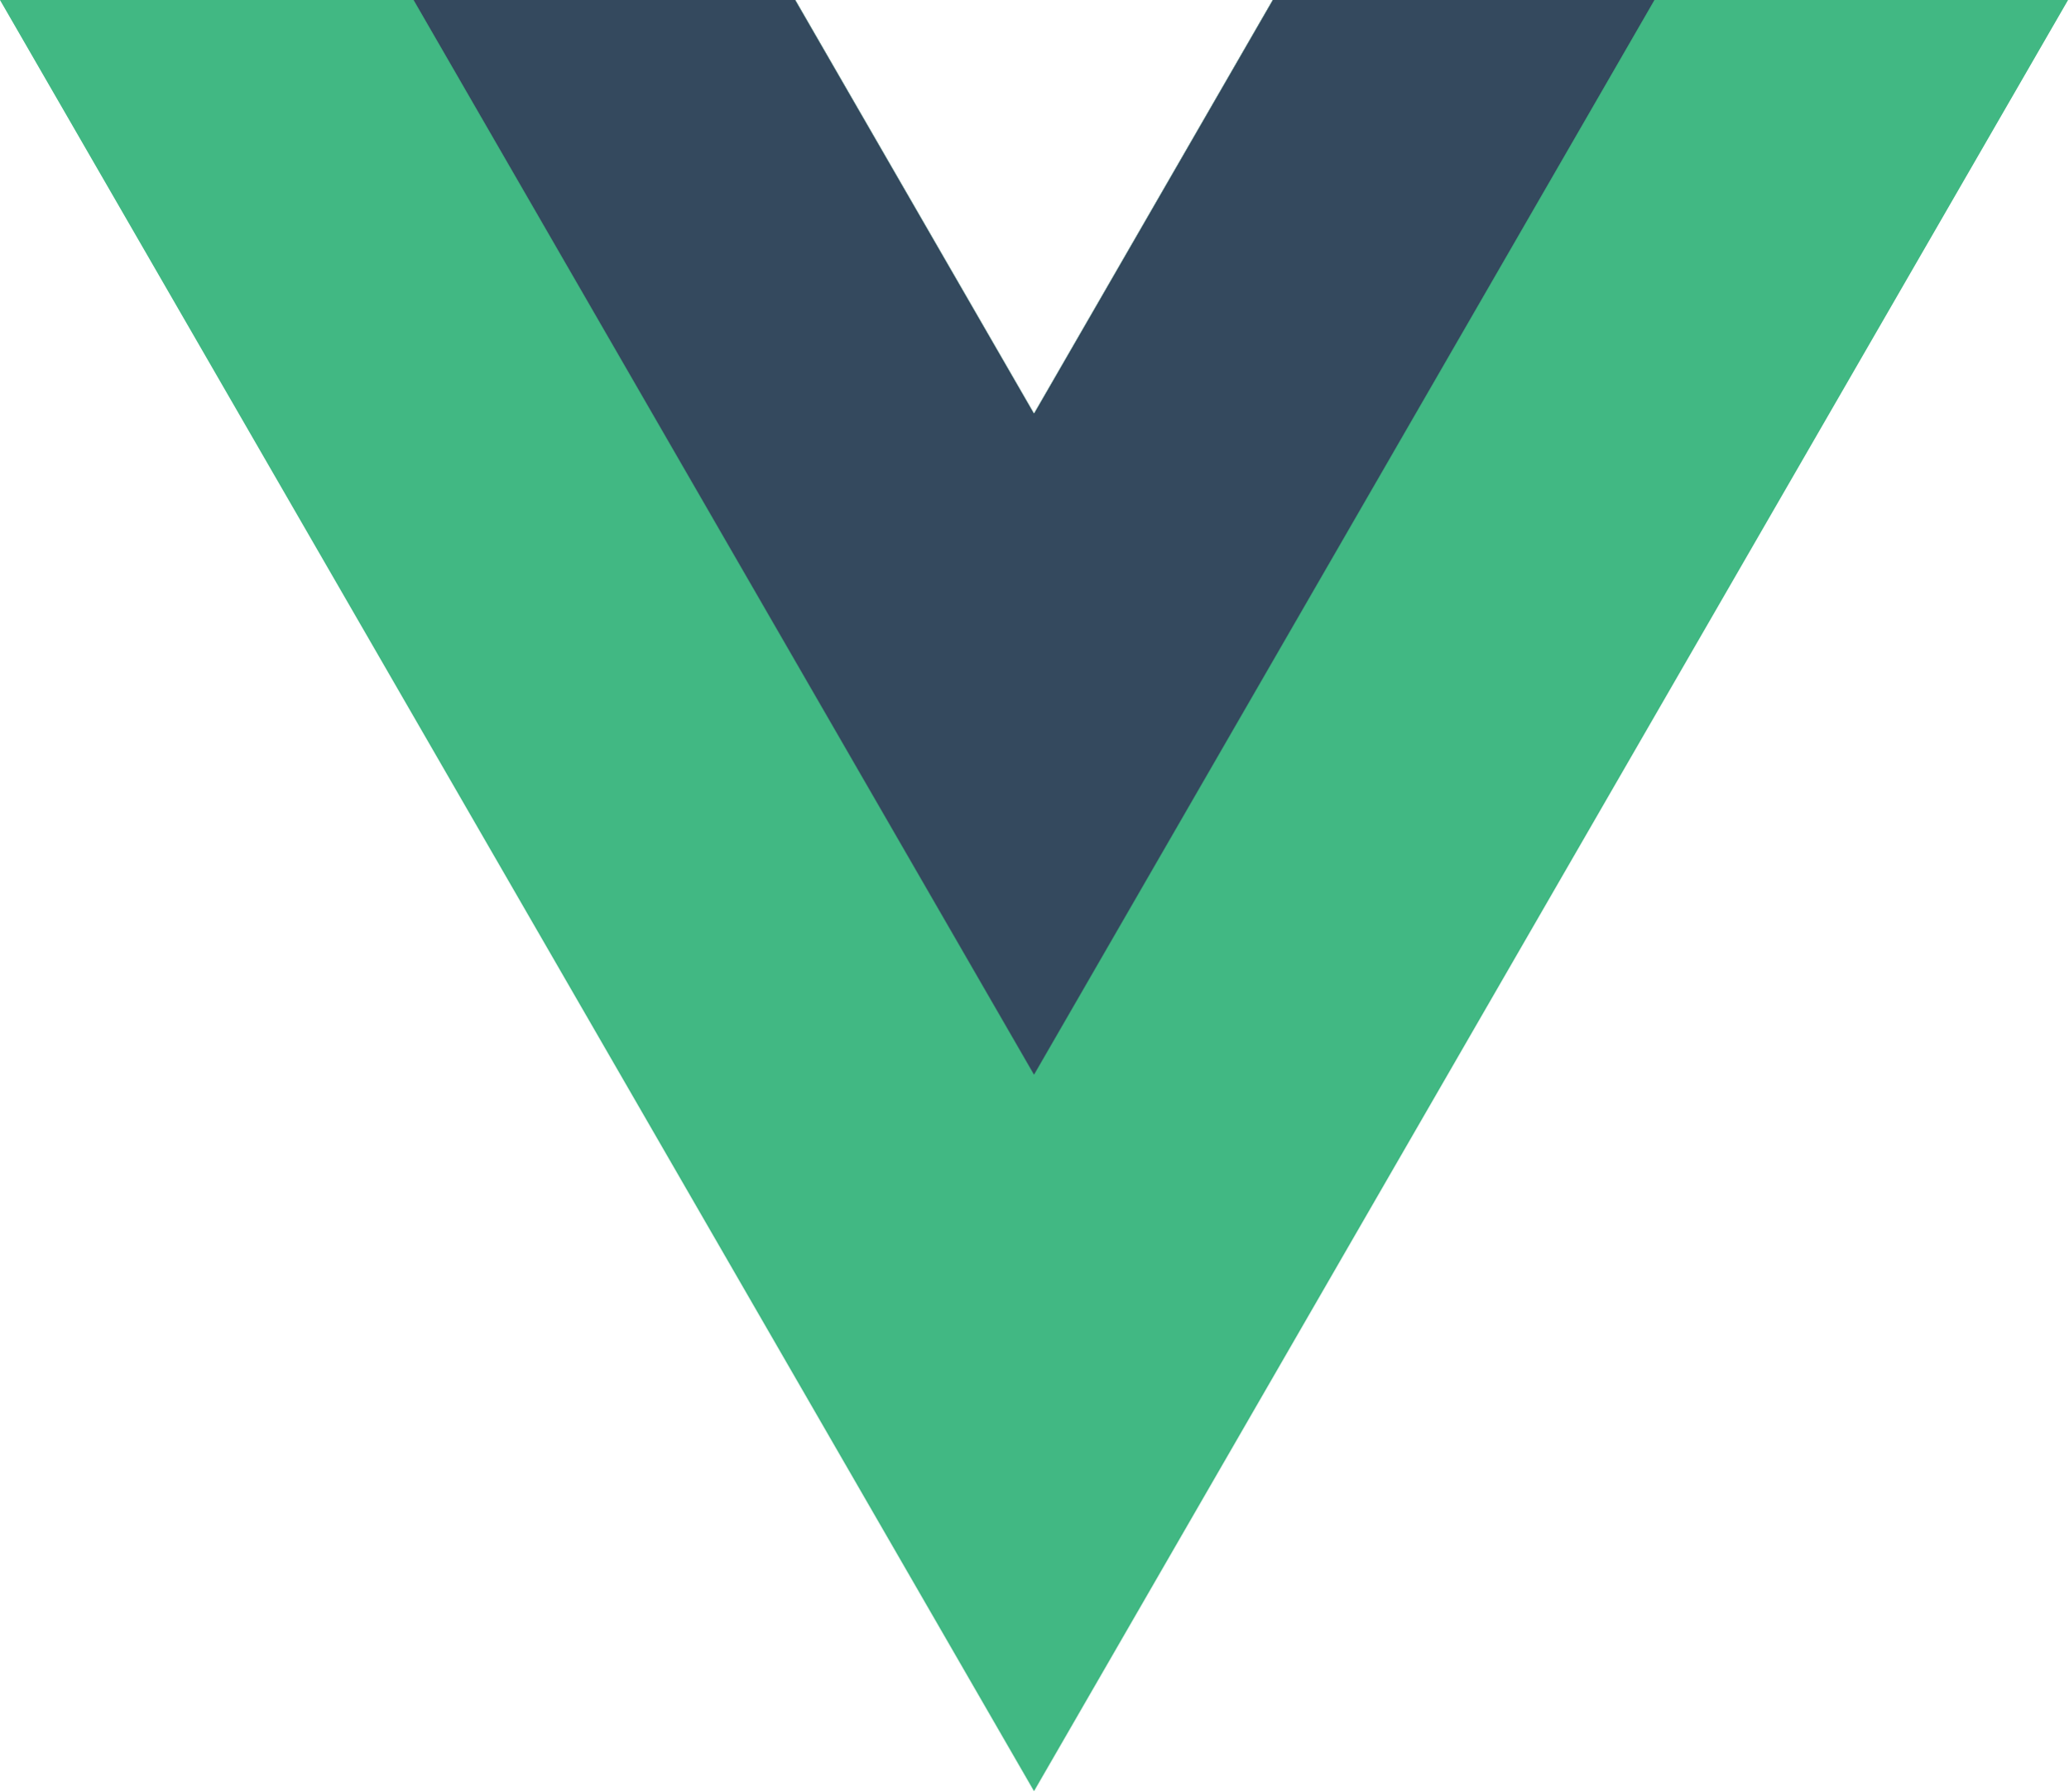
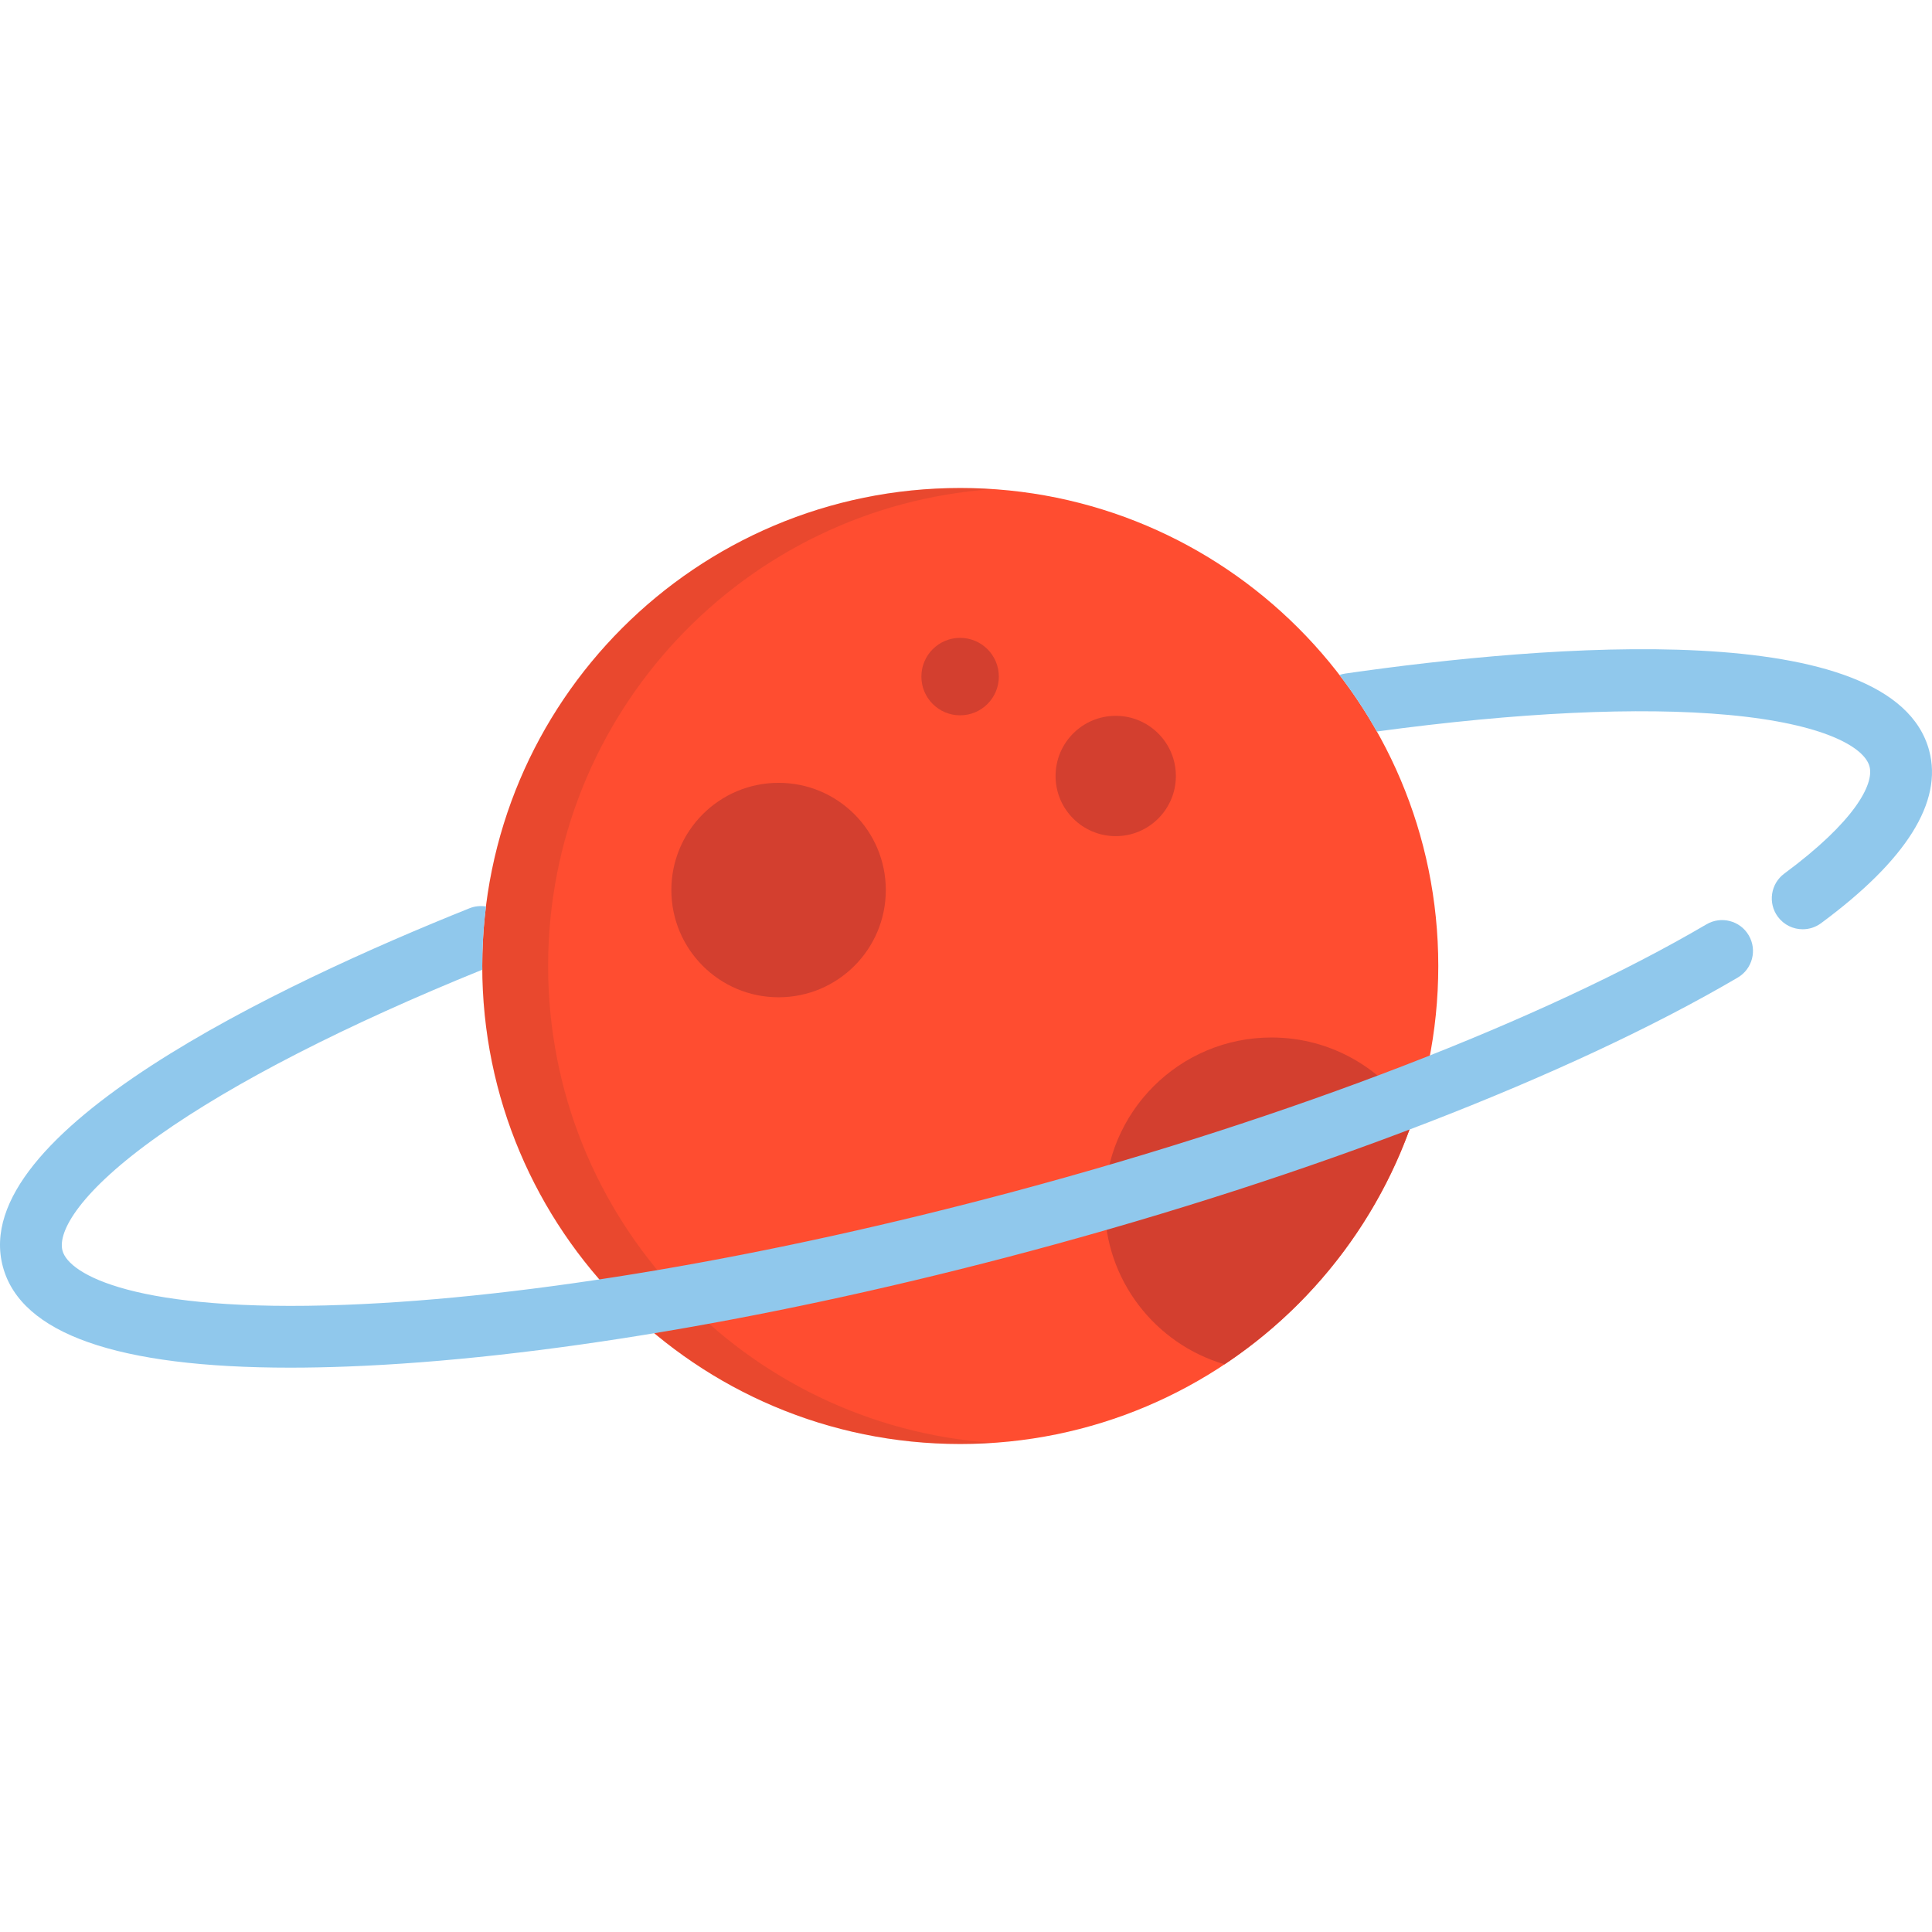
- <svg xmlns="http://www.w3.org/2000/svg" viewBox="0 0 261.76 226.69">
-   <path d="M161.096.001l-30.225 52.351L100.647.001H-.005l130.877 226.688L261.749.001z" fill="#41b883" />
-   <path d="M161.096.001l-30.225 52.351L100.647.001H52.346l78.526 136.01L209.398.001z" fill="#34495e" />
+ <svg xmlns="http://www.w3.org/2000/svg" version="1.1" id="Layer_1" x="0px" y="0px" viewBox="0 0 512.001 512.001" style="enable-background:new 0 0 512.001 512.001;" xml:space="preserve">
+   <circle style="fill:#FF4D30;" cx="254.482" cy="256" r="126.679" />
+   <path style="opacity:0.1;fill:#231F20;enable-background:new    ;" d="M145.26,256.002c0-67.026,52.06-121.885,117.949-126.369  c-2.885-0.196-5.793-0.304-8.728-0.304c-69.961,0-126.676,56.715-126.676,126.674c0,69.961,56.715,126.676,126.676,126.676  c2.934,0,5.843-0.109,8.728-0.304C197.32,377.888,145.26,323.028,145.26,256.002z" />
+   <g>
+     <path style="fill:#D33F2F;" d="M374.653,296.059c-7.773-12.665-21.746-21.114-37.697-21.114c-24.41,0-44.198,19.788-44.198,44.197   c0,20.09,13.404,37.035,31.752,42.412C347.797,346.071,365.642,323.093,374.653,296.059z" />
+     <circle style="fill:#D33F2F;" cx="206.333" cy="235.874" r="28.416" />
+     <path style="fill:#D33F2F;" d="M311.62,205.648c0,8.804-7.138,15.94-15.939,15.94c-8.807,0-15.945-7.136-15.945-15.94   c0-8.805,7.137-15.943,15.945-15.943C304.481,189.706,311.62,196.842,311.62,205.648z" />
+     <circle style="fill:#D33F2F;" cx="254.439" cy="179.303" r="10.264" />
+   </g>
+   <g>
+     <path style="fill:#90C8EC;" d="M511.248,198.891c-9.563-35.693-101.041-28.1-154.719-20.397c-0.541,0.077-1.061,0.208-1.559,0.384   c3.64,4.739,6.949,9.746,9.899,14.978c37.323-5.056,69.443-6.582,93.166-4.395c25.511,2.352,36.05,8.6,37.407,13.664   c1.264,4.722-4.001,14.658-22.576,28.378c-3.635,2.686-4.404,7.807-1.719,11.442c1.605,2.172,4.079,3.321,6.586,3.321   c1.689,0,3.392-0.521,4.854-1.601C505.258,227.92,514.9,212.52,511.248,198.891z" />
+     <path style="fill:#90C8EC;" d="M463.434,247.873c-2.287-3.898-7.3-5.202-11.198-2.916   c-43.114,25.301-109.911,51.084-183.261,70.738c-65.494,17.549-128.535,28.239-177.51,30.097   c-55.525,2.106-73.207-8.03-74.903-14.35c-1.355-5.059,4.639-15.733,25.529-30.513c19.97-14.13,49.581-29.298,85.726-43.946   c-0.002-0.327-0.013-0.653-0.013-0.982c0-5.341,0.337-10.603,0.977-15.769c-1.424-0.235-2.928-0.105-4.366,0.472   C74.134,260.862-8.796,300.006,0.759,335.677c4.766,17.784,30.358,26.767,76.146,26.767c4.836,0,9.896-0.1,15.182-0.3   c50.159-1.905,114.484-12.787,181.124-30.643c74.708-20.019,142.979-46.419,187.307-72.432   C464.415,256.783,465.721,251.77,463.434,247.873z" />
+   </g>
+   <g>
+ </g>
+   <g>
+ </g>
+   <g>
+ </g>
+   <g>
+ </g>
+   <g>
+ </g>
+   <g>
+ </g>
+   <g>
+ </g>
+   <g>
+ </g>
+   <g>
+ </g>
+   <g>
+ </g>
+   <g>
+ </g>
+   <g>
+ </g>
+   <g>
+ </g>
+   <g>
+ </g>
+   <g>
+ </g>
</svg>
